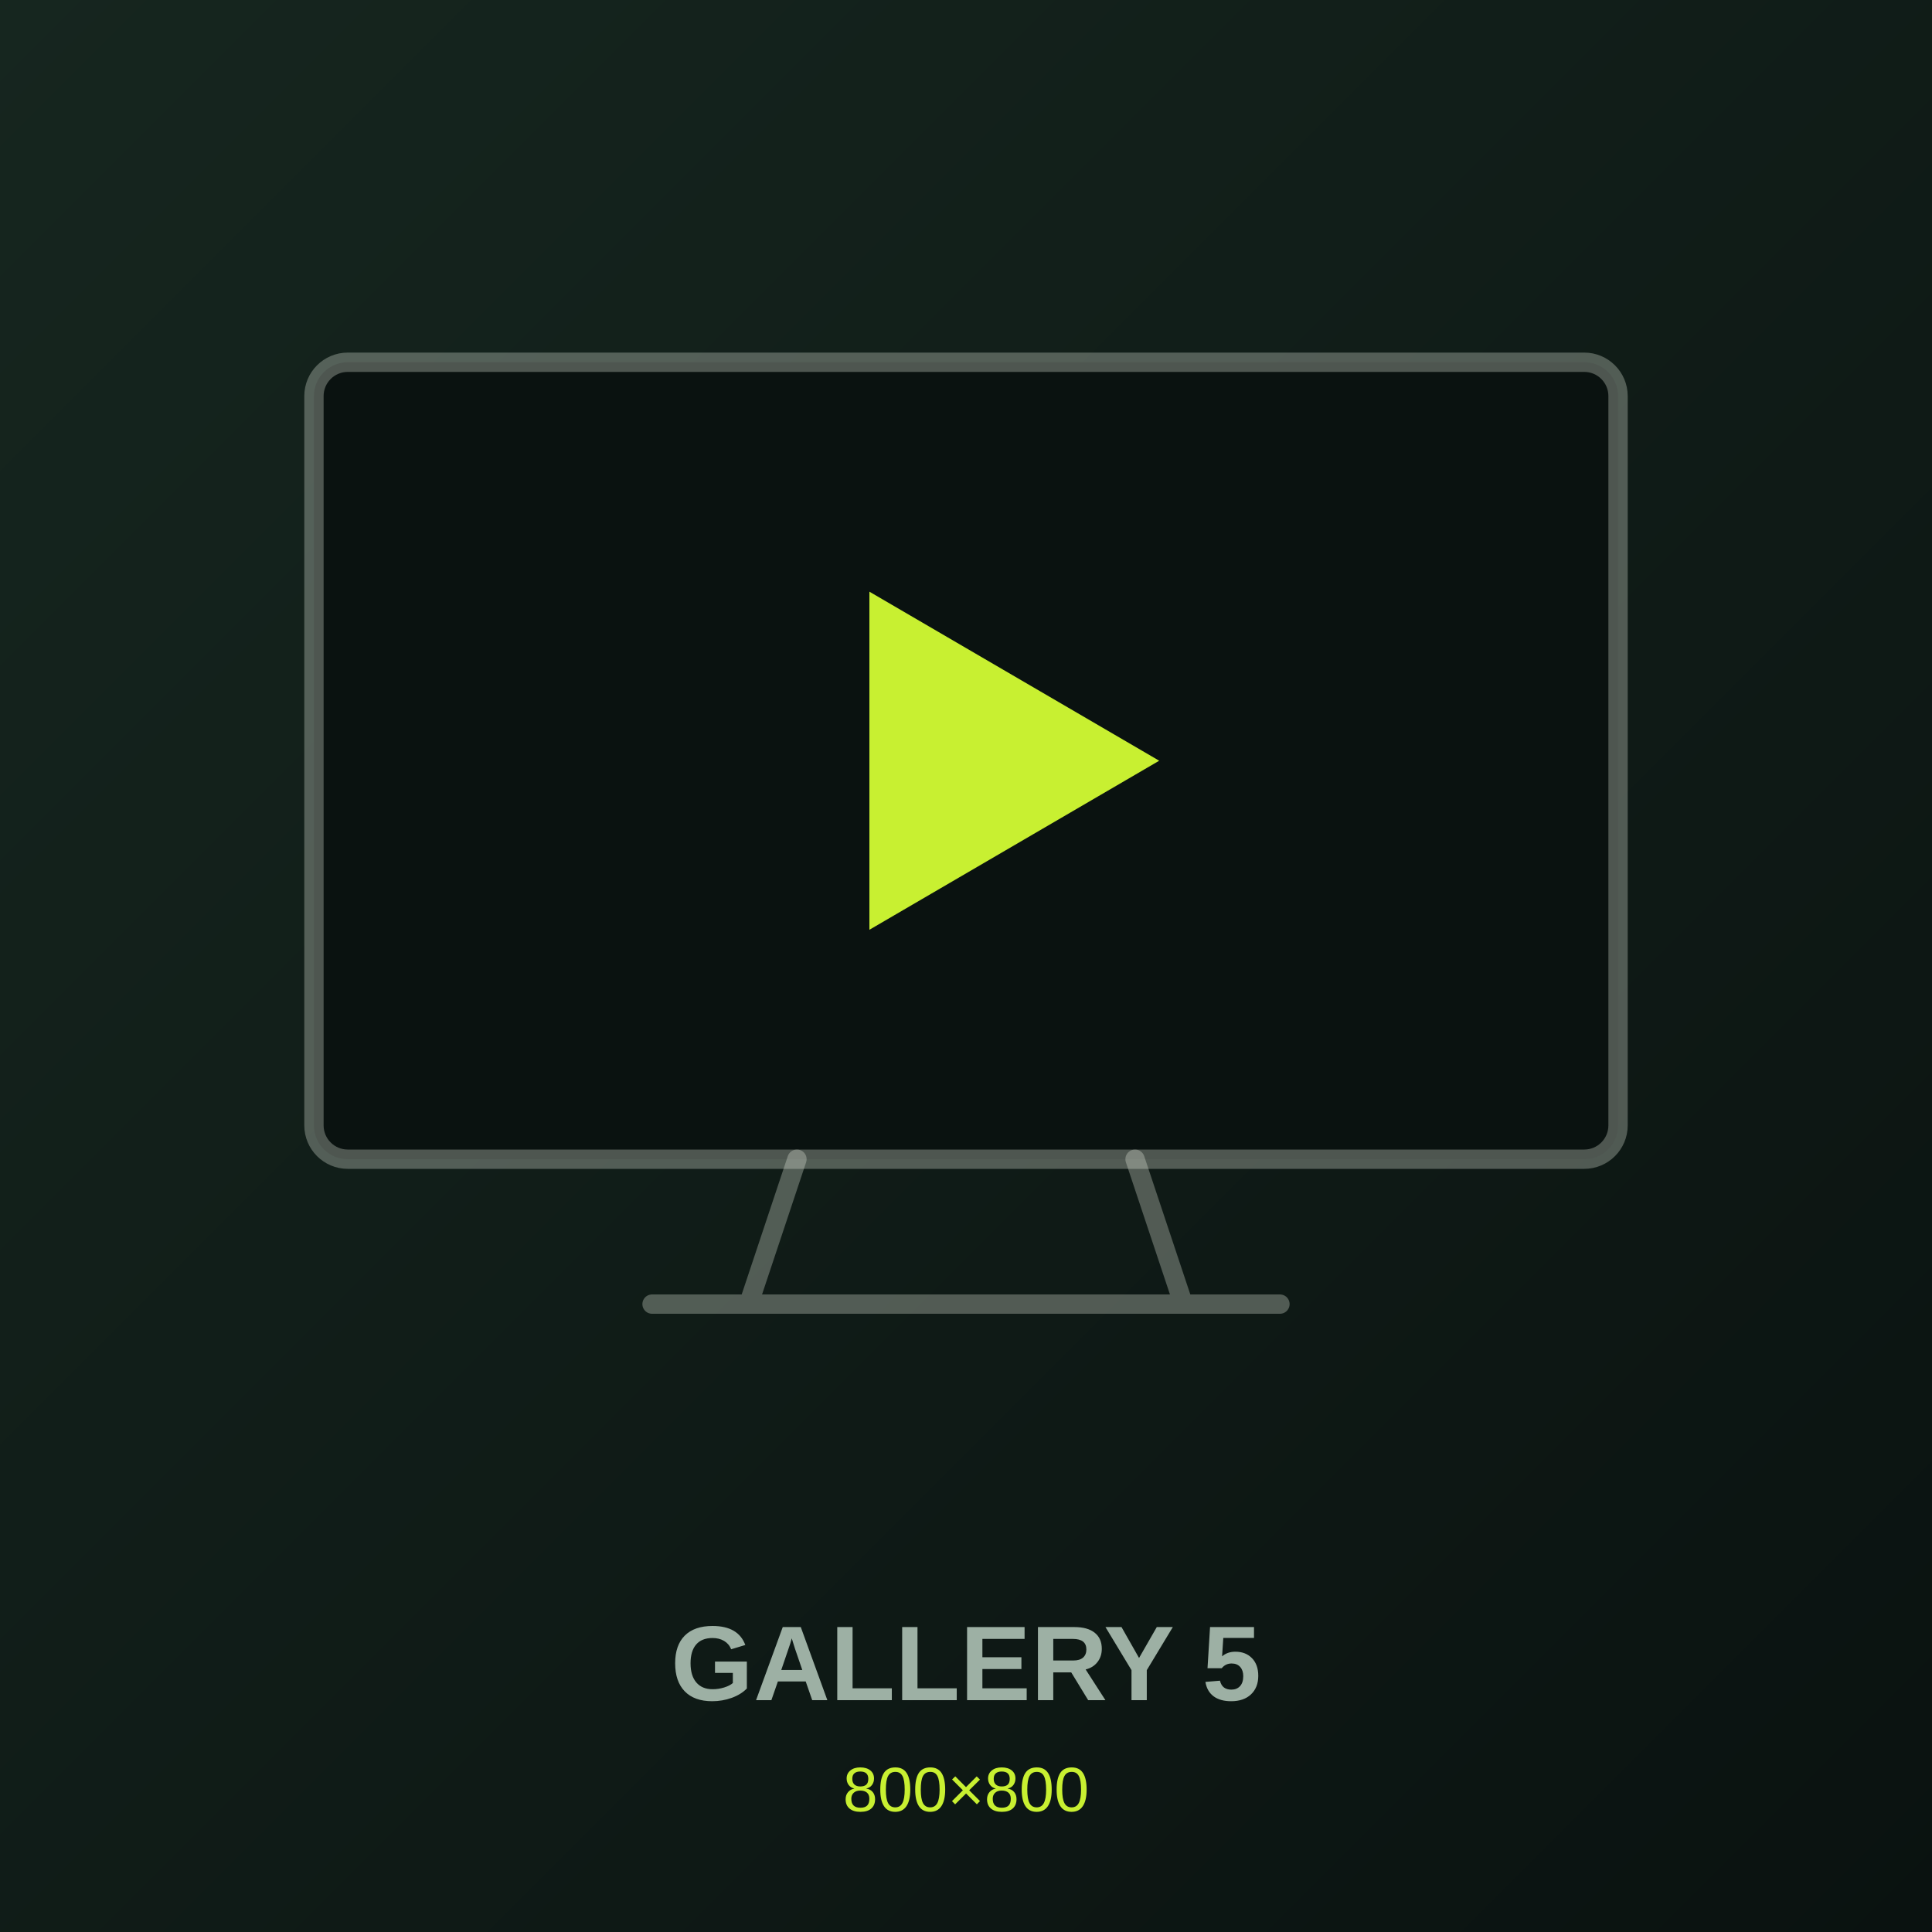
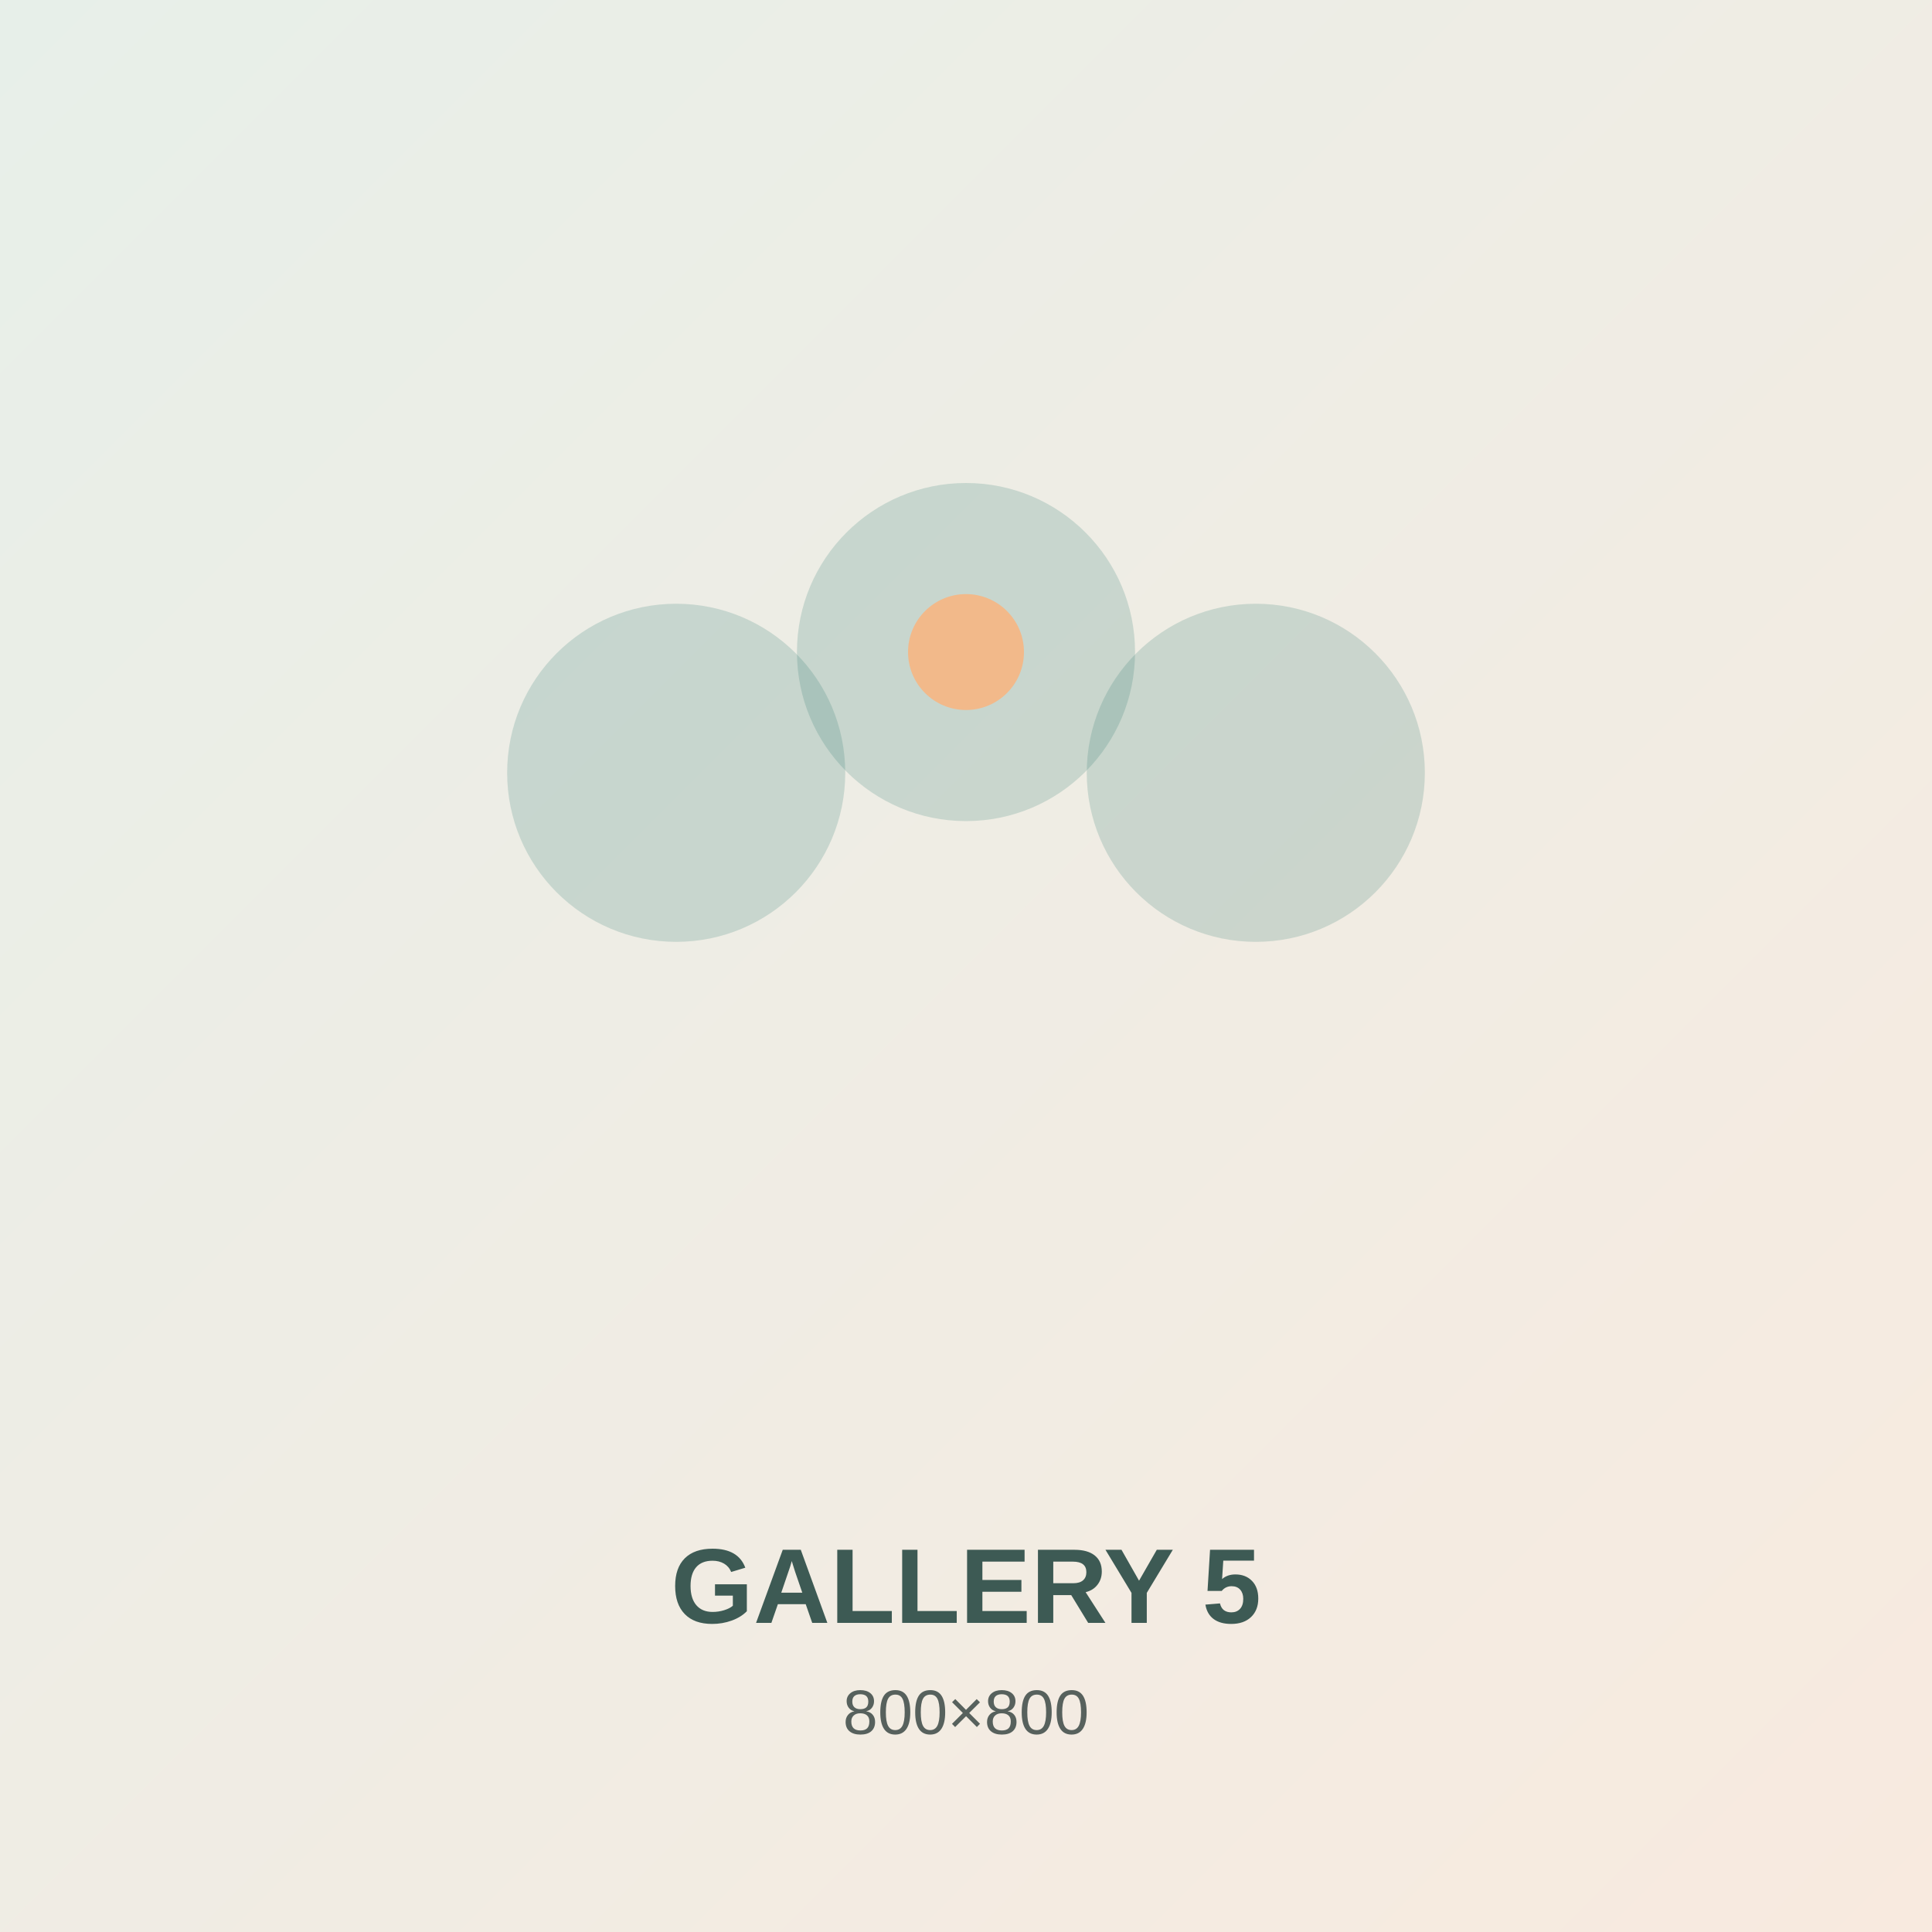
<svg xmlns="http://www.w3.org/2000/svg" viewBox="0 0 800 800" width="800" height="800" role="img" aria-label="GALLERY 5 (placeholder)">
  <defs>
    <linearGradient id="g" x1="0" y1="0" x2="1" y2="1">
-       <stop offset="0" stop-color="#16261f" />
-       <stop offset="1" stop-color="#0a1210" />
+       <stop offset="0" stop-color="#e7efe9" />
+       <stop offset="1" stop-color="#f8eadf" />
    </linearGradient>
  </defs>
  <rect width="800" height="800" fill="url(#g)" />
-   <rect x="130" y="150" width="540" height="330" rx="14" fill="#0a1210" stroke="#eef4e6" stroke-opacity=".3" stroke-width="8" />
-   <path d="M360 245L360 385L480 315Z" fill="#c8f031" />
-   <path d="M330 480L310 540H490L470 480M270 540H530" fill="none" stroke="#eef4e6" stroke-opacity=".3" stroke-width="8" stroke-linecap="round" />
-   <text x="50%" y="88%" fill="#9db0a4" font-family="Arial,sans-serif" font-size="44" font-weight="700" text-anchor="middle">GALLERY 5</text>
-   <text x="50%" y="88%" dy="46" fill="#c8f031" font-family="Arial,sans-serif" font-size="26" text-anchor="middle">800×800</text>
+   <g fill="#1f6f64" fill-opacity=".18">
+     <circle cx="280" cy="320" r="70" />
+     <circle cx="400" cy="270" r="70" />
+     <circle cx="520" cy="320" r="70" />
+   </g>
+   <circle cx="400" cy="270" r="24" fill="#f2b98a" />
+   <text x="50%" y="84%" fill="#3d5a54" font-family="Arial,sans-serif" font-size="44" font-weight="700" text-anchor="middle">GALLERY 5</text>
+   <text x="50%" y="84%" dy="46" fill="#57615d" font-family="Arial,sans-serif" font-size="26" text-anchor="middle">800×800</text>
</svg>
